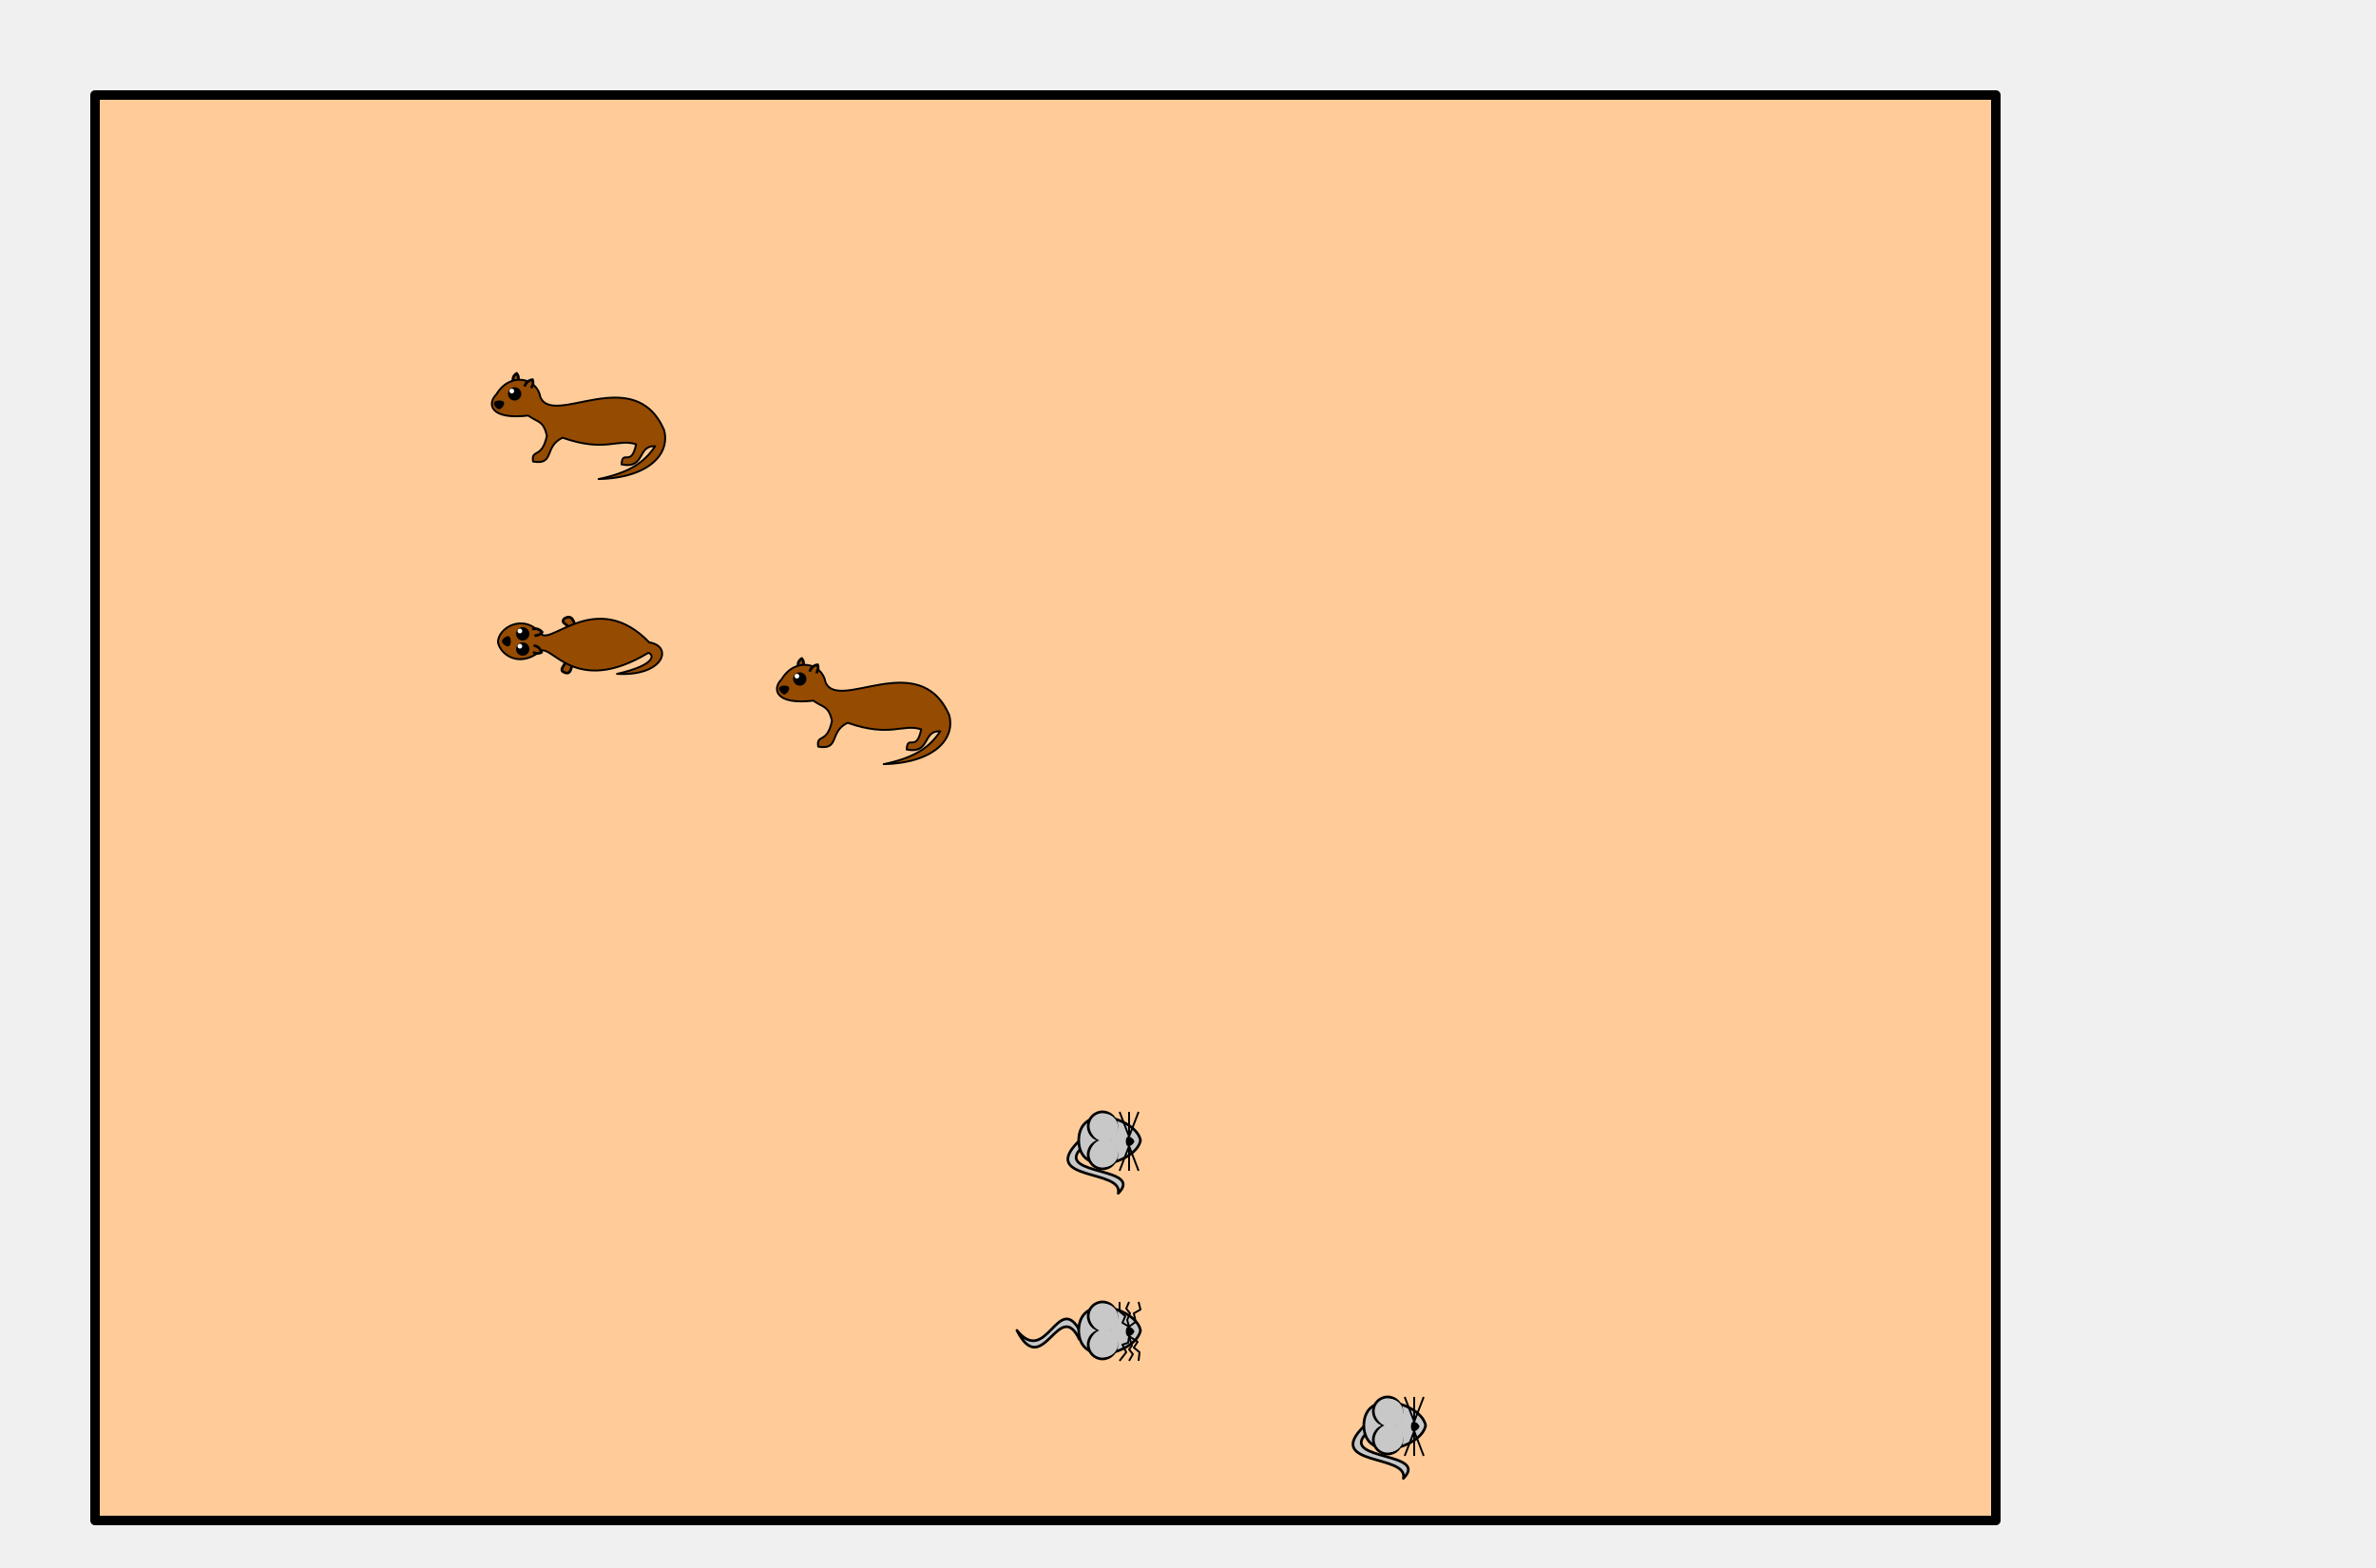
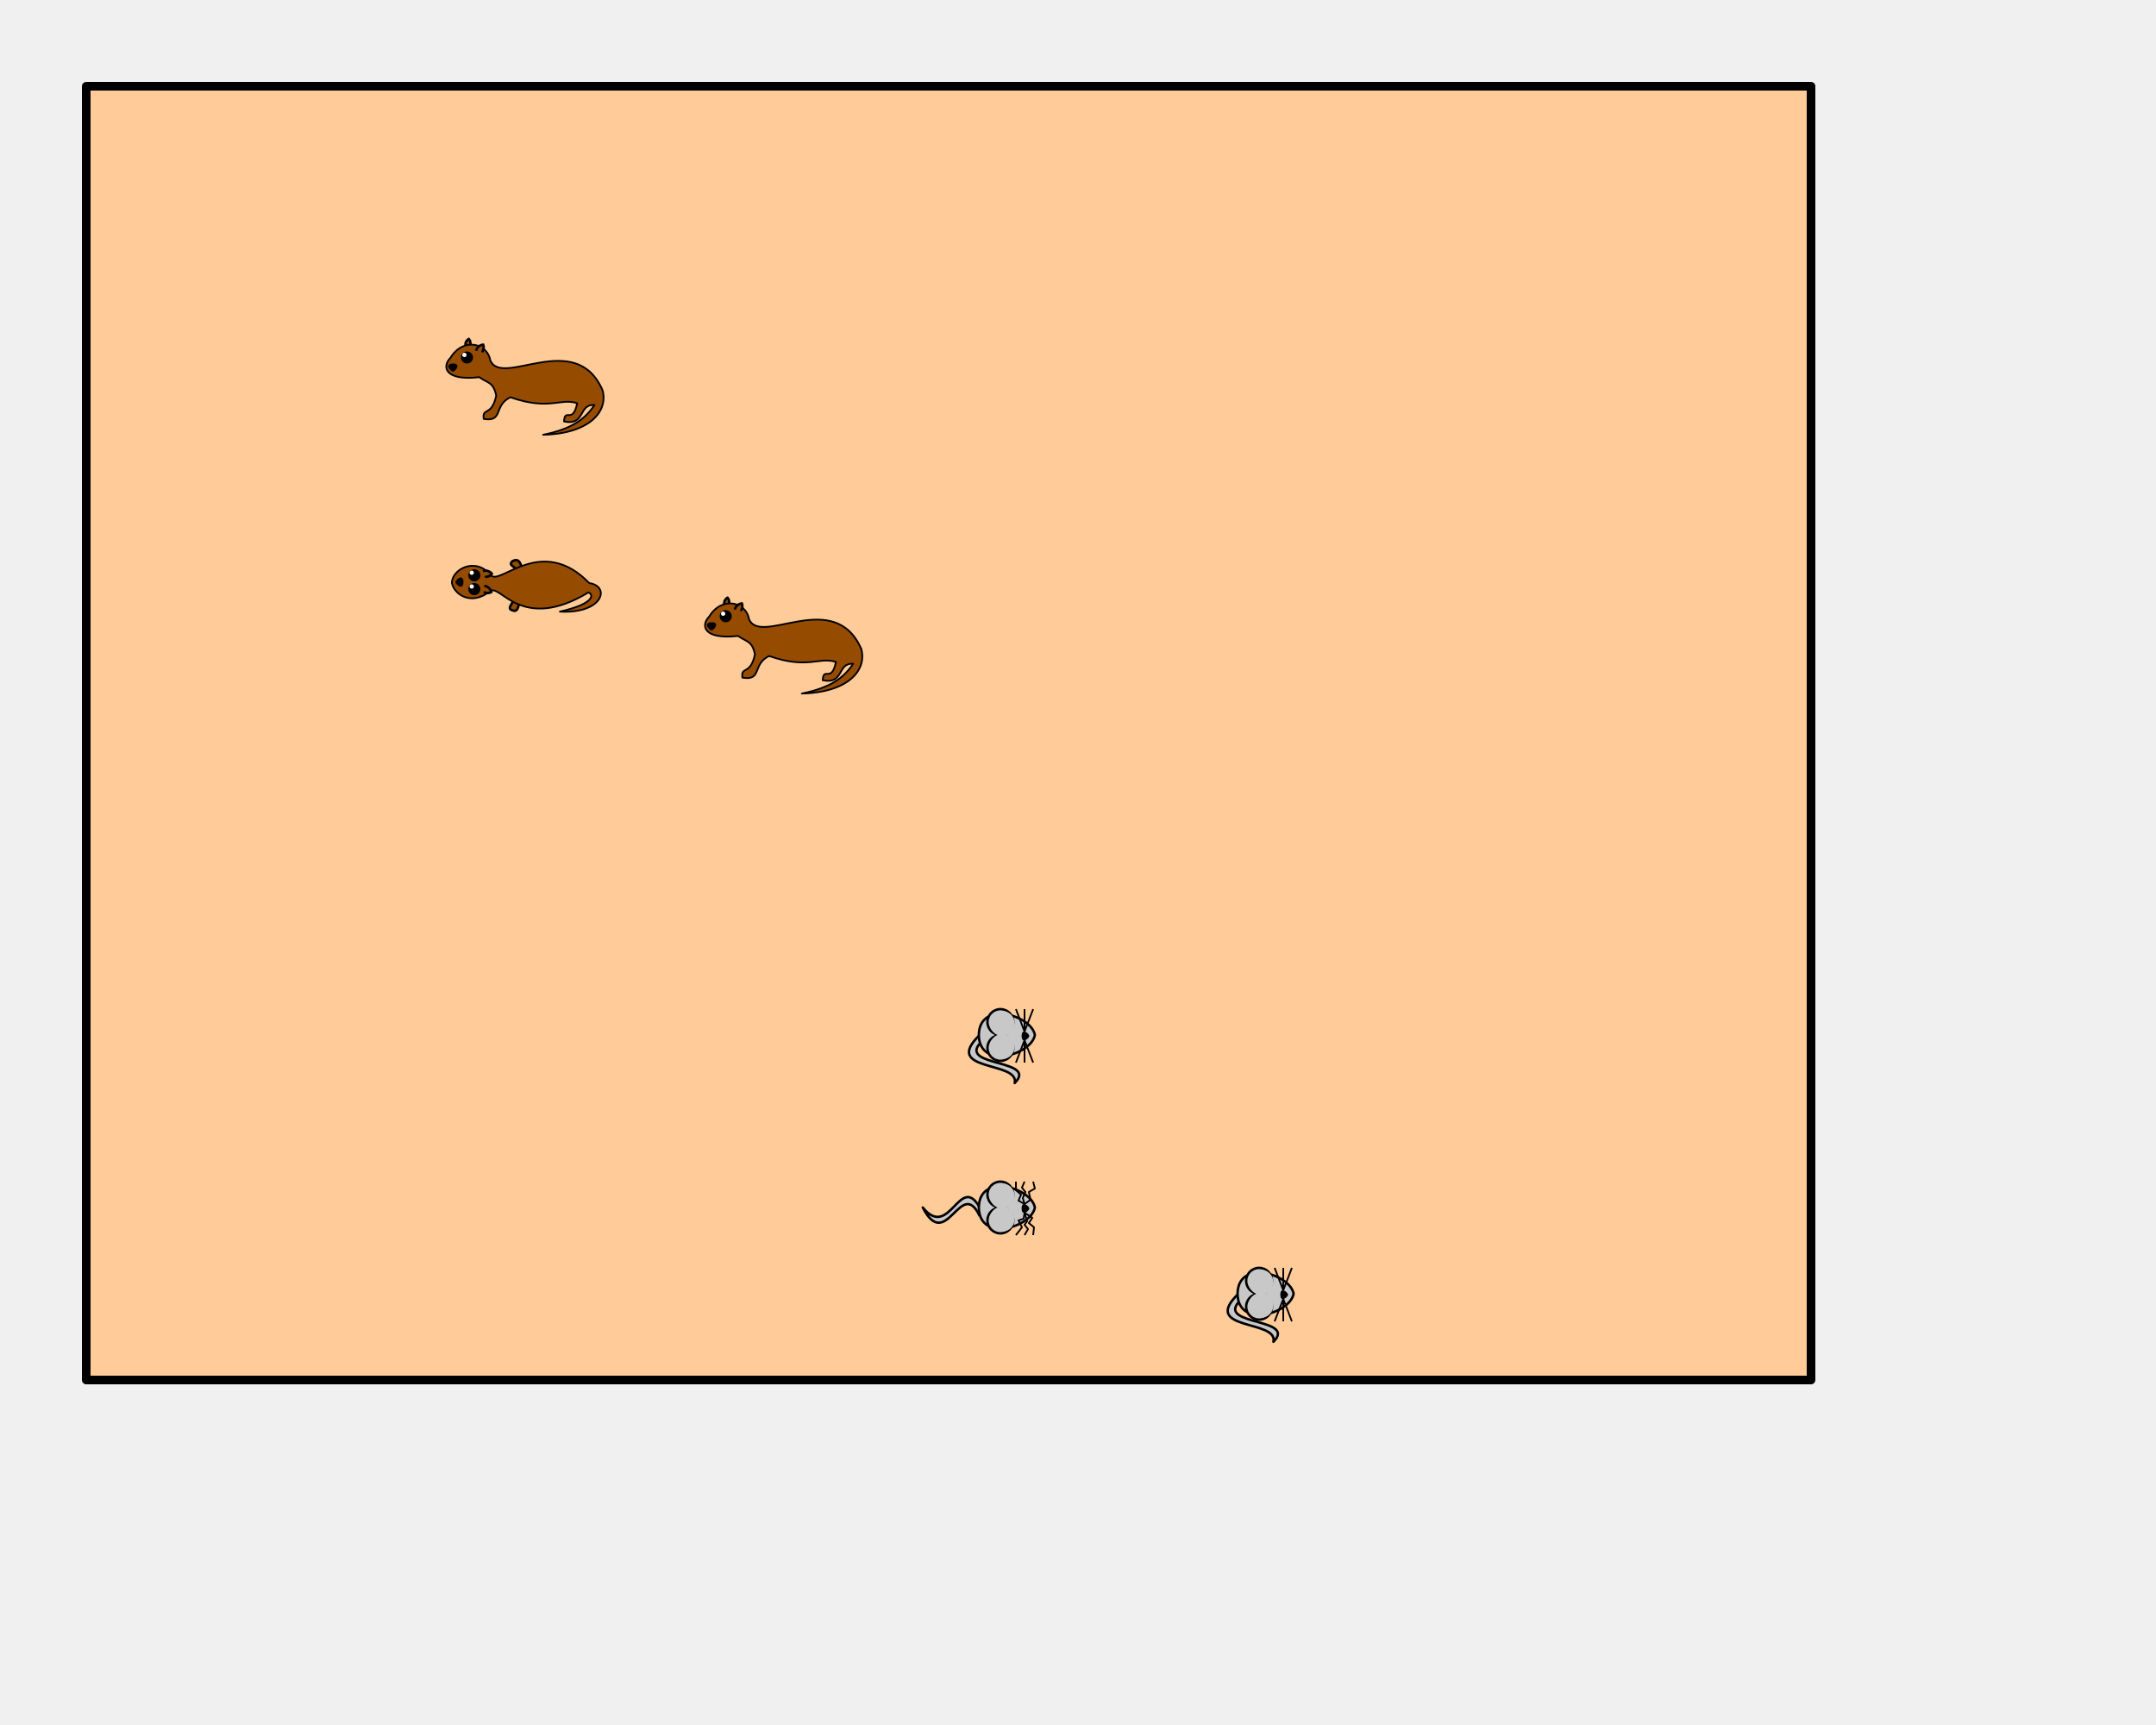
- <svg xmlns="http://www.w3.org/2000/svg" xmlns:xlink="http://www.w3.org/1999/xlink" version="1.2" width="250mm" height="165mm" viewBox="0 0 25000 16500" preserveAspectRatio="xMidYMid" fill-rule="evenodd" stroke-width="28.222" stroke-linejoin="round" xml:space="preserve">
+ <svg xmlns="http://www.w3.org/2000/svg" xmlns:xlink="http://www.w3.org/1999/xlink" version="1.2" width="250mm" height="200mm" viewBox="0 0 25000 20000" preserveAspectRatio="xMidYMid" fill-rule="evenodd" stroke-width="28.222" stroke-linejoin="round" xml:space="preserve">
  <rect id="box" x="1000" y="1000" width="20000" height="15000" fill="rgb(255,204,153)" stroke="black" stroke-width="100" />
  <g id="mongoose2" transform="translate(0,0)">
    <path id="mongoose2_ear2" fill="rgb(149,75,0)" stroke="black" d="M 8398,7007 C 8391,6961 8423,6937 8436,6929 8463,6963 8452,6982 8456,6998" />
    <path id="mongoose2_body" fill="rgb(149,75,0)" stroke="black" stroke-width="20" d="M 8224,7148 C 8366,6912 8649,6973 8685,7177 8819,7502 9672,6805 9987,7524 10055,7768 9838,8028 9298,8041 9629,7973 9782,7862 9893,7696 9702,7683 9795,7938 9540,7887 9548,7721 9642,7925 9693,7675 9497,7611 9370,7764 8919,7606 8719,7700 8842,7896 8609,7857 8587,7717 8702,7836 8754,7586 8719,7424 8656,7445 8558,7373 8152,7420 8123,7248 8224,7148 Z" />
    <path id="mongoose2_nose" d="M 8253,7309 C 8286,7303 8351,7212 8250,7215 8149,7218 8219,7305 8253,7309 Z" />
    <circle id="mongoose2_eye" cx="8415" cy="7145" r="70" />
    <circle id="mongoose2_eyeball" fill="white" cx="8385" cy="7115" r="25" />
    <path id="mongoose2_ear1" fill="rgb(149,75,0)" stroke="black" d="M 8520,7067 C 8536,7009 8584,6998 8603,6995 8619,7048 8595,7064 8593,7085" />
  </g>
  <g style="display:none">
    <g id="mongoose2_t">
      <path id="mongoose2_t_ear2" fill="rgb(149,75,0)" stroke="black" d="M 8398,7007 C 8391,6961 8423,6937 8436,6929 8463,6963 8452,6982 8456,6998" />
      <path id="mongoose2_t_body" fill="rgb(149,75,0)" stroke="black" stroke-width="20" d="M 8224,7148 C 8366,6912 8649,6973 8685,7177 8819,7502 9672,6805 9987,7524 10055,7768 9838,8028 9298,8041 9629,7973 9782,7862 9893,7696 9702,7683 9795,7938 9540,7887 9548,7721 9642,7925 9693,7675 9497,7611 9370,7764 8919,7606 8719,7700 8842,7896 8609,7857 8587,7717 8702,7836 8754,7586 8719,7424 8656,7445 8558,7373 8152,7420 8123,7248 8224,7148 Z" />
      <path id="mongoose2_t_nose" d="M 8253,7309 C 8286,7303 8351,7212 8250,7215 8149,7218 8219,7305 8253,7309 Z" />
      <circle id="mongoose2_t_eye" cx="8415" cy="7145" r="70" />
      <circle id="mongoose2_t_eyeball" fill="white" cx="8385" cy="7115" r="25" />
      <path id="mongoose2_t_ear1" fill="rgb(149,75,0)" stroke="black" d="M 8520,7067 C 8536,7009 8584,6998 8603,6995 8619,7048 8595,7064 8593,7085" />
    </g>
    <g id="mongoose4">
      <path id="mongoose4_paw1" fill="rgb(149,75,0)" stroke="black" d="M 8976,7590 C 8942,7557 8903,7549 8937,7510 9020,7459 9035,7544 9046,7563" />
      <path id="mongoose4_paw2" fill="rgb(149,75,0)" stroke="black" d="M 9019,8002 C 9004,8061 8992,8100 8937,8075 8882,8054 8931,8014 8946,7975" />
      <path id="mongoose4_body" fill="rgb(149,75,0)" stroke="black" stroke-width="20" d="M 8240,7761 C 8234,7610 8508,7443 8696,7673 8805,7782 9286,7196 9832,7760 10086,7799 9987,8120 9492,8091 9912,7996 9881,7885 9821,7870 9040,8340 8802,7760 8682,7855 8682,7855 8682,7855 8682,7855 8682,7855 8682,7855 8682,7855 8682,7855 8682,7855 8682,7855 8682,7855 8682,7855 8682,7855 8682,7855 8682,7855 8682,7855 8461,8030 8267,7890 8240,7761 Z" />
      <path id="mongoose4_nose" d="M 8280,7749 C 8285,7782 8374,7849 8374,7748 8374,7647 8285,7715 8280,7749 Z" />
      <circle id="mongoose4_eye1" cx="8500" cy="7670" r="70" />
      <circle id="mongoose4_eyeball1" fill="white" cx="8470" cy="7640" r="25" />
      <circle id="mongoose4_eye2" cx="8500" cy="7830" r="70" />
      <circle id="mongoose4_eyeball2" fill="white" cx="8470" cy="7800" r="25" />
      <path id="mongoose4_ear1" fill="rgb(149,75,0)" stroke="black" d="M 8600,7621 C 8657,7603 8692,7638 8705,7652 8669,7694 8643,7682 8624,7692" />
      <path id="mongoose4_ear2" fill="rgb(149,75,0)" stroke="black" d="M 8615,7793 C 8675,7800 8692,7847 8698,7865 8648,7888 8629,7867 8608,7868" />
    </g>
  </g>
  <use xlink:href="#mongoose2_t" transform="translate(-3000 -3000)" />
  <use xlink:href="#mongoose4" transform="translate(-3000 -1000)" />
  <g id="mouse">
    <g id="mouse_rotate" transform-origin="14360 14990">
      <path id="mouse_tail" fill="rgb(200,200,200)" stroke="black" d="M 14360,15000 C 13912,15431 14824,15298 14766,15557 15041,15282 14131,15369 14360,15100" />
      <path id="mouse_body" fill="rgb(200,200,200)" stroke="black" d="M 15000,15000 C 14960,14770 14355,14590 14350,15000 14355,15410 14960,15230 15000,15000 Z" />
      <circle id="mouse_ear1" fill="rgb(200,200,200)" stroke="black" cx="14600" cy="14850" r="150" />
      <circle id="mouse_ear2" fill="rgb(200,200,200)" stroke="black" cx="14600" cy="15150" r="150" />
      <circle id="mouse_ear1_" fill="rgb(200,200,200)" stroke="none" cx="14620" cy="14865" r="145" />
      <circle id="mouse_ear2_" fill="rgb(200,200,200)" stroke="none" cx="14620" cy="15135" r="145" />
      <path id="mouse_nose" fill="black" d="M 14936,15011 C 14931,14979 14846,14914 14846,15011 14846,15108 14931,15043 14936,15011 Z" />
      <path id="mouse_whisker_11" stroke="black" stroke-width="20" fill="none" d="M 14880,14960 L 14780,14700 14780,14700 14780,14700 14780,14700" />
      <path id="mouse_whisker_12" stroke="black" stroke-width="20" fill="none" d="M 14880,14960 L 14880,14700 14880,14700 14880,14700 14880,14700" />
      <path id="mouse_whisker_13" stroke="black" stroke-width="20" fill="none" d="M 14880,14960 L 14980,14700 14980,14700 14980,14700 14980,14700" />
      <path id="mouse_whisker_21" stroke="black" stroke-width="20" fill="none" d="M 14880,15060 L 14780,15320 14780,15320 14780,15320 14780,15320" />
      <path id="mouse_whisker_22" stroke="black" stroke-width="20" fill="none" d="M 14880,15060 L 14880,15320 14880,15320 14880,15320 14880,15320" />
      <path id="mouse_whisker_23" stroke="black" stroke-width="20" fill="none" d="M 14880,15060 L 14980,15320 14980,15320 14980,15320 14980,15320" />
    </g>
  </g>
  <g style="display:none">
    <g id="mouse_t">
      <path id="mouse_t_tail" fill="rgb(200,200,200)" stroke="black" d="M 14360,15000 C 13912,15431 14824,15298 14766,15557 15041,15282 14131,15369 14360,15100" />
      <path id="mouse_t_body" fill="rgb(200,200,200)" stroke="black" d="M 15000,15000 C 14960,14770 14355,14590 14350,15000 14355,15410 14960,15230 15000,15000 Z" />
      <circle id="mouse_t_ear1" fill="rgb(200,200,200)" stroke="black" cx="14600" cy="14850" r="150" />
      <circle id="mouse_t_ear2" fill="rgb(200,200,200)" stroke="black" cx="14600" cy="15150" r="150" />
      <circle id="mouse_t_ear1_" fill="rgb(200,200,200)" stroke="none" cx="14620" cy="14865" r="145" />
      <circle id="mouse_t_ear2_" fill="rgb(200,200,200)" stroke="none" cx="14620" cy="15135" r="145" />
      <path id="mouse_t_nose" fill="black" d="M 14936,15011 C 14931,14979 14846,14914 14846,15011 14846,15108 14931,15043 14936,15011 Z" />
      <path id="mouse_t_whisker_11" stroke="black" stroke-width="20" fill="none" d="M 14880,14960 L 14780,14700 14780,14700 14780,14700 14780,14700" />
      <path id="mouse_t_whisker_12" stroke="black" stroke-width="20" fill="none" d="M 14880,14960 L 14880,14700 14880,14700 14880,14700 14880,14700" />
      <path id="mouse_t_whisker_13" stroke="black" stroke-width="20" fill="none" d="M 14880,14960 L 14980,14700 14980,14700 14980,14700 14980,14700" />
      <path id="mouse_t_whisker_21" stroke="black" stroke-width="20" fill="none" d="M 14880,15060 L 14780,15320 14780,15320 14780,15320 14780,15320" />
      <path id="mouse_t_whisker_22" stroke="black" stroke-width="20" fill="none" d="M 14880,15060 L 14880,15320 14880,15320 14880,15320 14880,15320" />
      <path id="mouse_t_whisker_23" stroke="black" stroke-width="20" fill="none" d="M 14880,15060 L 14980,15320 14980,15320 14980,15320 14980,15320" />
    </g>
    <g id="mouse2">
      <path id="mouse2_tail" fill="rgb(200,200,200)" stroke="black" d="M 14360,15000 C 14130,14590 14012,15386 13700,15000 13974,15537 14142,14633 14360,15100" />
      <path id="mouse2_body" fill="rgb(200,200,200)" stroke="black" d="M 15000,15000 C 14960,14770 14355,14590 14350,15000 14355,15410 14960,15230 15000,15000 Z" />
      <circle id="mouse2_ear1" fill="rgb(200,200,200)" stroke="black" cx="14600" cy="14850" r="150" />
      <circle id="mouse2_ear2" fill="rgb(200,200,200)" stroke="black" cx="14600" cy="15150" r="150" />
      <circle id="mouse2_ear1_" fill="rgb(200,200,200)" stroke="none" cx="14620" cy="14865" r="145" />
      <circle id="mouse2_ear2_" fill="rgb(200,200,200)" stroke="none" cx="14620" cy="15135" r="145" />
      <path id="mouse2_nose" fill="black" d="M 14936,15011 C 14931,14979 14846,14914 14846,15011 14846,15108 14931,15043 14936,15011 Z" />
      <path id="mouse2_whisker_11" stroke="black" stroke-width="20" fill="none" d="M 14880,14960 L 14810,14920 14840,14850 14780,14800 14780,14700" />
      <path id="mouse2_whisker_12" stroke="black" stroke-width="20" fill="none" d="M 14880,14960 L 14860,14890 14890,14820 14850,14770 14880,14700" />
      <path id="mouse2_whisker_13" stroke="black" stroke-width="20" fill="none" d="M 14880,14960 L 14950,14910 14930,14820 15000,14780 14980,14700" />
      <path id="mouse2_whisker_21" stroke="black" stroke-width="20" fill="none" d="M 14880,15060 L 14870,15130 14810,15150 14850,15230 14780,15320" />
      <path id="mouse2_whisker_22" stroke="black" stroke-width="20" fill="none" d="M 14880,15060 L 14910,15160 14880,15200 14920,15250 14880,15320" />
      <path id="mouse2_whisker_23" stroke="black" stroke-width="20" fill="none" d="M 14880,15060 L 14970,15120 14930,15180 14990,15230 14980,15320" />
    </g>
  </g>
  <use xlink:href="#mouse_t" transform="translate(-3000 -3000)" />
  <use xlink:href="#mouse2" transform="translate(-3000 -1000)" />
</svg>
